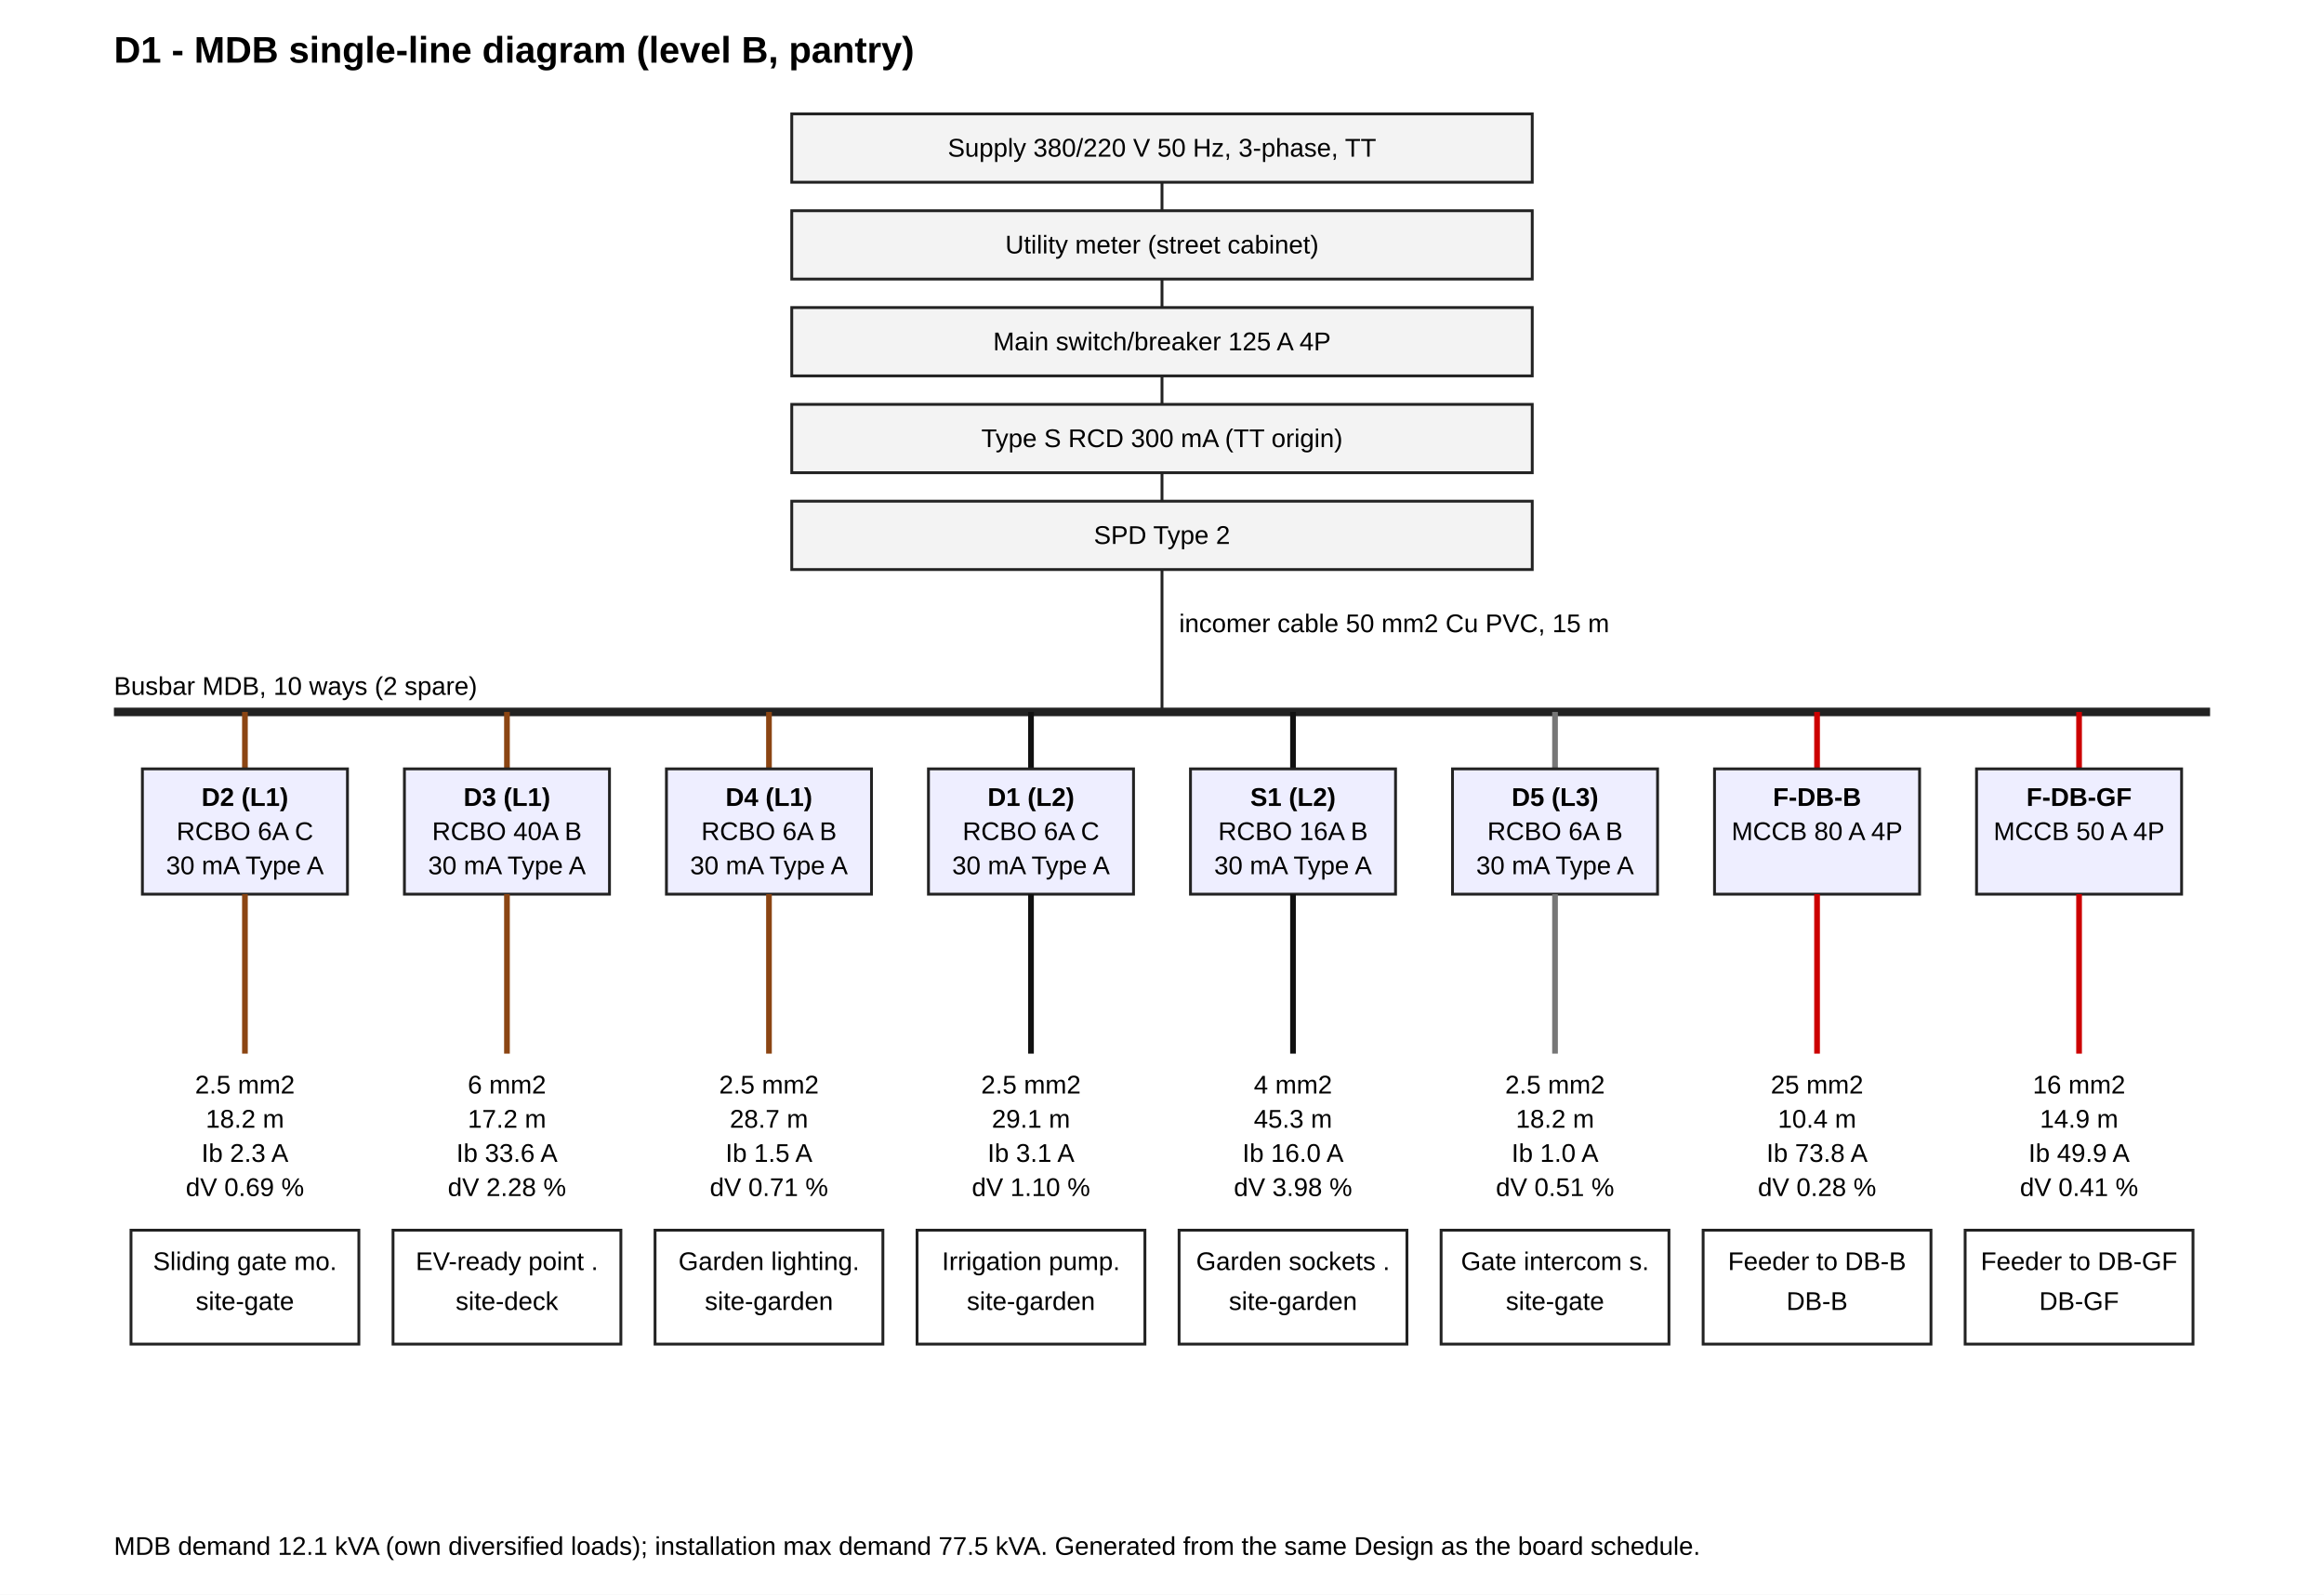
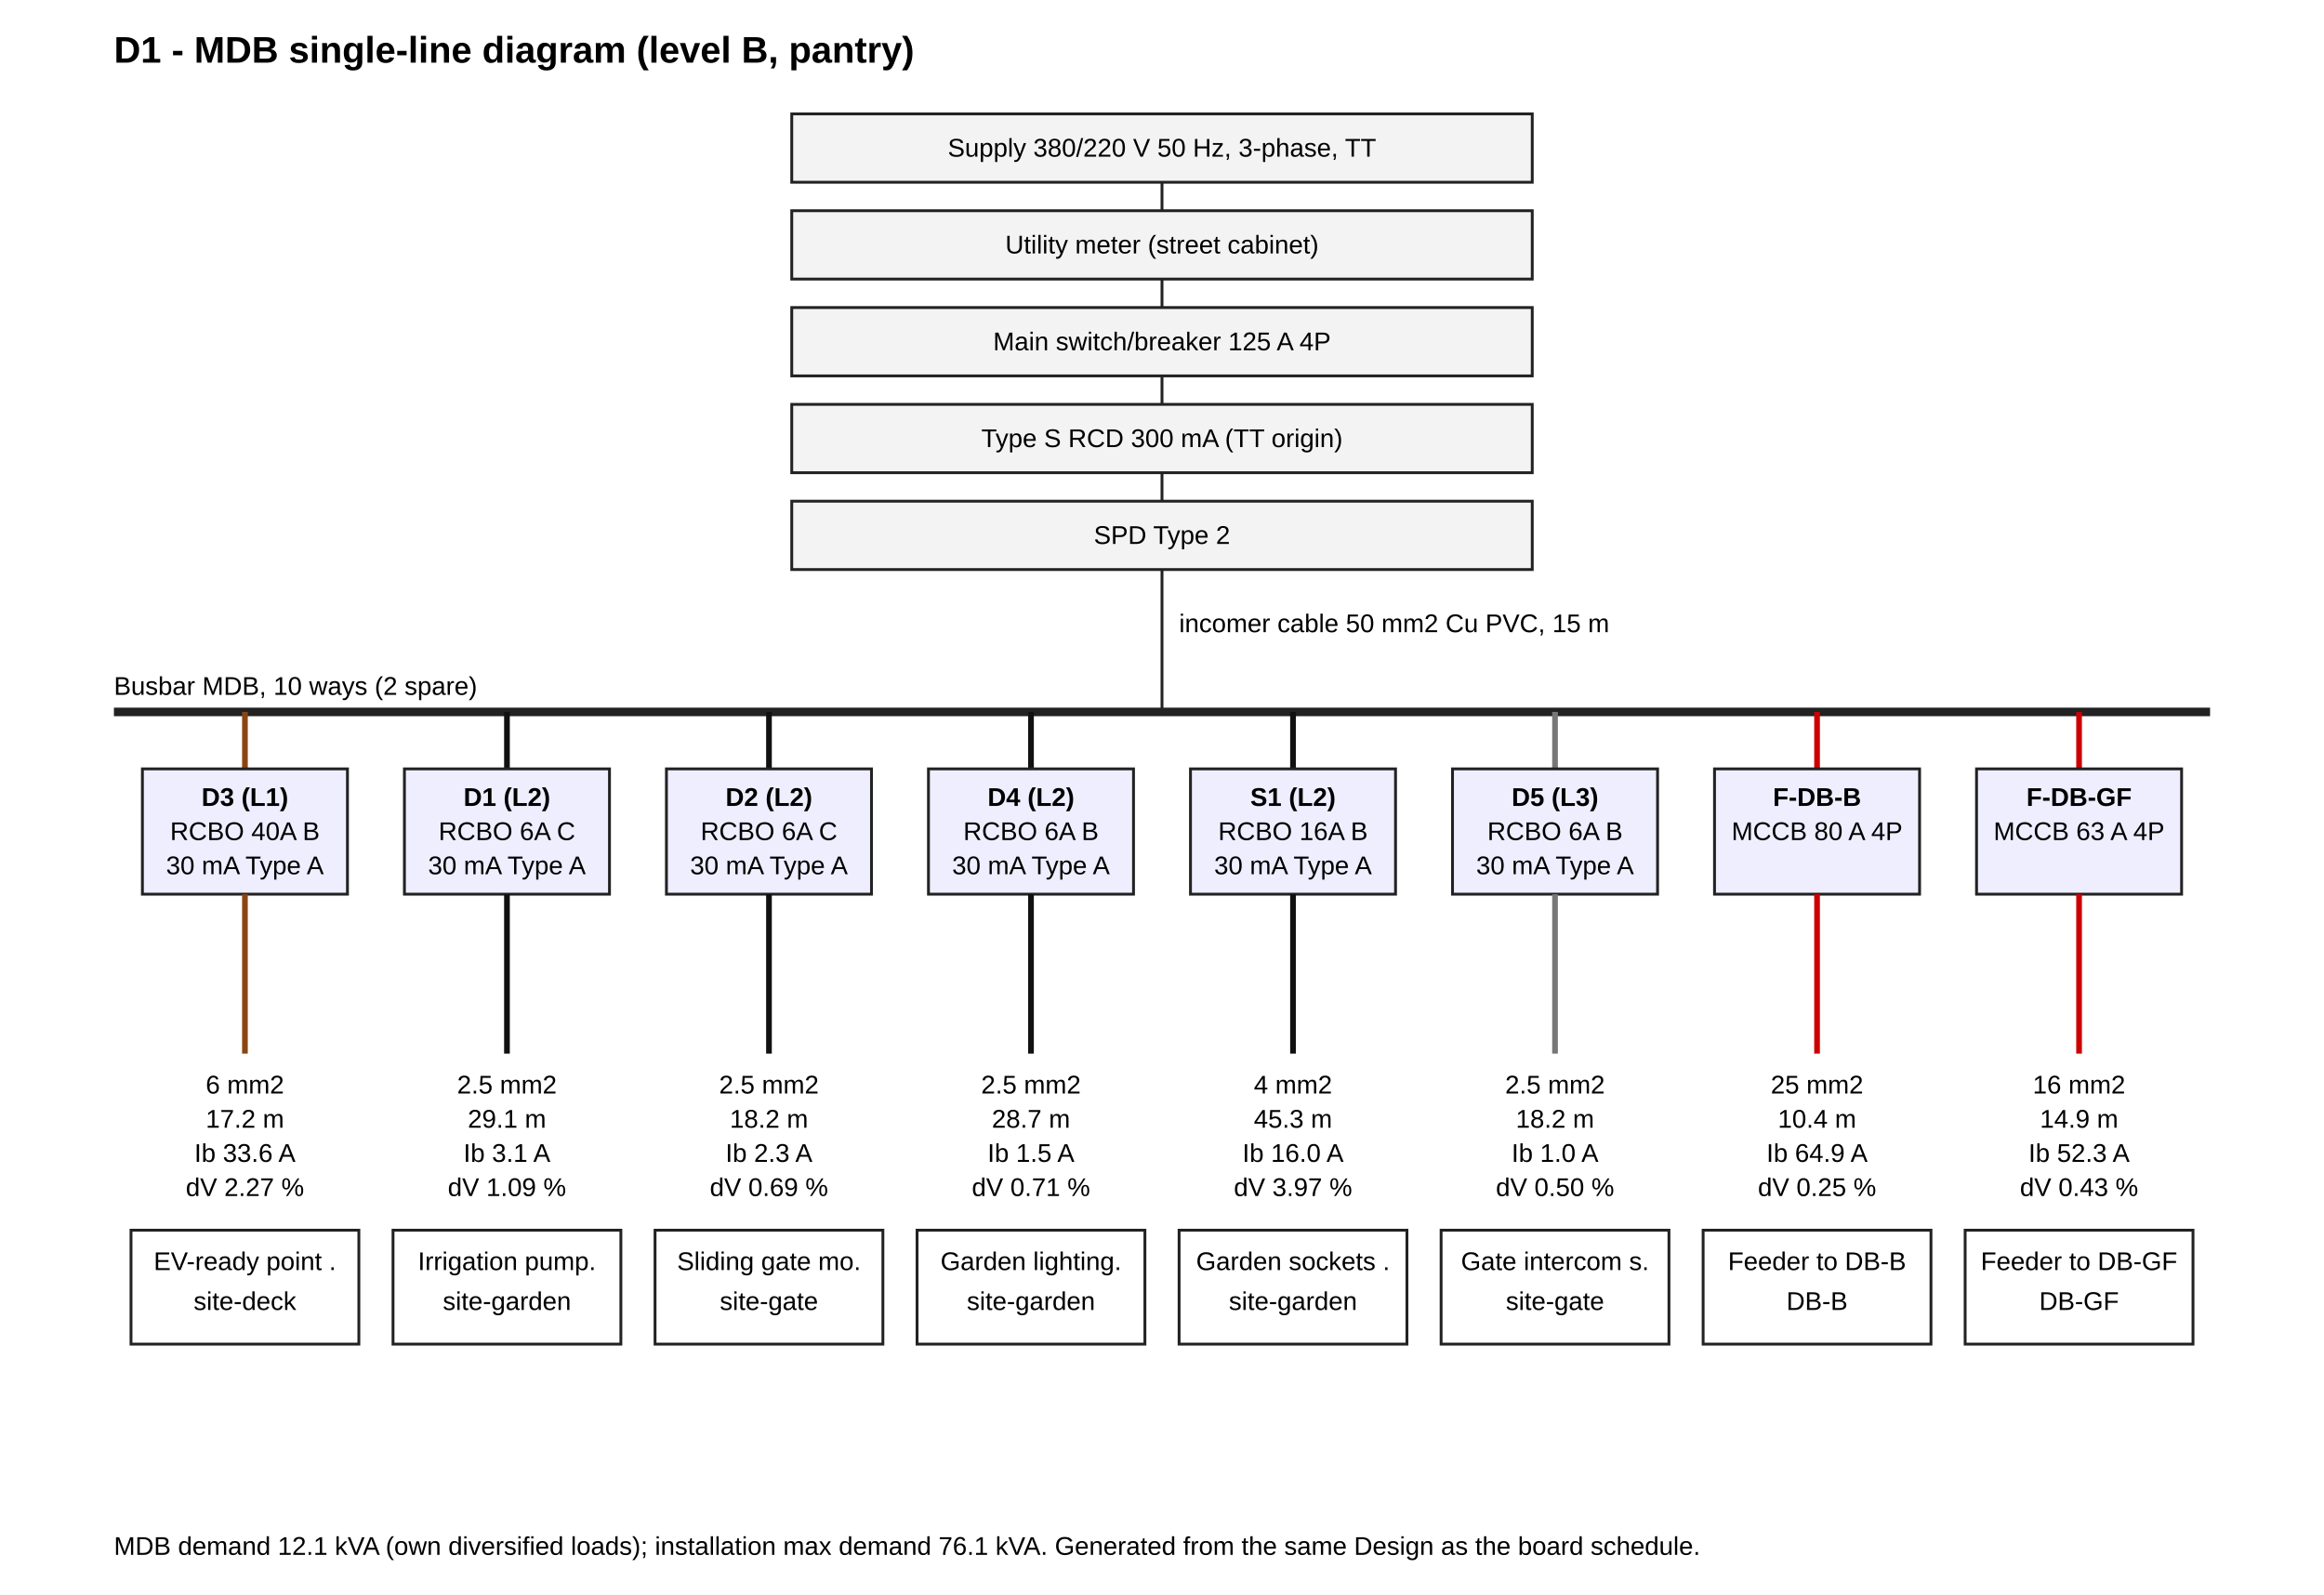
<svg xmlns="http://www.w3.org/2000/svg" width="816" height="560" viewBox="0 0 816 560" font-family="Arial,sans-serif" font-size="9">
  <rect width="816" height="560" fill="#fff" />
  <text x="40" y="22" font-size="13" font-weight="bold">D1 - MDB single-line diagram (level B, pantry)</text>
  <rect x="278" y="40" width="260" height="24" fill="#f3f3f3" stroke="#222" />
  <text x="408" y="55" text-anchor="middle">Supply 380/220 V 50 Hz, 3-phase, TT</text>
  <line x1="408" y1="64" x2="408" y2="74" stroke="#222" />
  <rect x="278" y="74" width="260" height="24" fill="#f3f3f3" stroke="#222" />
  <text x="408" y="89" text-anchor="middle">Utility meter (street cabinet)</text>
  <line x1="408" y1="98" x2="408" y2="108" stroke="#222" />
  <rect x="278" y="108" width="260" height="24" fill="#f3f3f3" stroke="#222" />
  <text x="408" y="123" text-anchor="middle">Main switch/breaker 125 A 4P</text>
  <line x1="408" y1="132" x2="408" y2="142" stroke="#222" />
  <rect x="278" y="142" width="260" height="24" fill="#f3f3f3" stroke="#222" />
  <text x="408" y="157" text-anchor="middle">Type S RCD 300 mA (TT origin)</text>
  <line x1="408" y1="166" x2="408" y2="176" stroke="#222" />
  <rect x="278" y="176" width="260" height="24" fill="#f3f3f3" stroke="#222" />
  <text x="408" y="191" text-anchor="middle">SPD Type 2</text>
  <line x1="408" y1="200" x2="408" y2="250" stroke="#222" />
  <text x="414" y="222">incomer cable 50 mm2 Cu PVC, 15 m</text>
  <line x1="40" y1="250" x2="776" y2="250" stroke="#222" stroke-width="3" />
  <text x="40" y="244">Busbar MDB, 10 ways (2 spare)</text>
-   <g id="MDB/D2">
+   <g id="MDB/D3">
    <line x1="86" y1="250" x2="86" y2="270" stroke="#8b4513" stroke-width="2" />
    <rect x="50" y="270" width="72" height="44" fill="#eef" stroke="#222" />
-     <text x="86" y="283" text-anchor="middle" font-weight="bold">D2 (L1)</text>
-     <text x="86" y="295" text-anchor="middle">RCBO 6A C</text>
+     <text x="86" y="283" text-anchor="middle" font-weight="bold">D3 (L1)</text>
+     <text x="86" y="295" text-anchor="middle">RCBO 40A B</text>
    <text x="86" y="307" text-anchor="middle">30 mA Type A</text>
    <line x1="86" y1="314" x2="86" y2="370" stroke="#8b4513" stroke-width="2" />
-     <text x="86" y="384" text-anchor="middle">2.5 mm2</text>
-     <text x="86" y="396" text-anchor="middle">18.2 m</text>
-     <text x="86" y="408" text-anchor="middle">Ib 2.3 A</text>
-     <text x="86" y="420" text-anchor="middle">dV 0.69 %</text>
+     <text x="86" y="384" text-anchor="middle">6 mm2</text>
+     <text x="86" y="396" text-anchor="middle">17.2 m</text>
+     <text x="86" y="408" text-anchor="middle">Ib 33.6 A</text>
+     <text x="86" y="420" text-anchor="middle">dV 2.27 %</text>
    <rect x="46" y="432" width="80" height="40" fill="#fff" stroke="#222" />
-     <text x="86" y="446" text-anchor="middle">Sliding gate mo.</text>
-     <text x="86" y="460" text-anchor="middle">site-gate</text>
+     <text x="86" y="446" text-anchor="middle">EV-ready point .</text>
+     <text x="86" y="460" text-anchor="middle">site-deck</text>
  </g>
-   <g id="MDB/D3">
-     <line x1="178" y1="250" x2="178" y2="270" stroke="#8b4513" stroke-width="2" />
+   <g id="MDB/D1">
+     <line x1="178" y1="250" x2="178" y2="270" stroke="#111" stroke-width="2" />
    <rect x="142" y="270" width="72" height="44" fill="#eef" stroke="#222" />
-     <text x="178" y="283" text-anchor="middle" font-weight="bold">D3 (L1)</text>
-     <text x="178" y="295" text-anchor="middle">RCBO 40A B</text>
+     <text x="178" y="283" text-anchor="middle" font-weight="bold">D1 (L2)</text>
+     <text x="178" y="295" text-anchor="middle">RCBO 6A C</text>
    <text x="178" y="307" text-anchor="middle">30 mA Type A</text>
-     <line x1="178" y1="314" x2="178" y2="370" stroke="#8b4513" stroke-width="2" />
-     <text x="178" y="384" text-anchor="middle">6 mm2</text>
-     <text x="178" y="396" text-anchor="middle">17.2 m</text>
-     <text x="178" y="408" text-anchor="middle">Ib 33.6 A</text>
-     <text x="178" y="420" text-anchor="middle">dV 2.28 %</text>
+     <line x1="178" y1="314" x2="178" y2="370" stroke="#111" stroke-width="2" />
+     <text x="178" y="384" text-anchor="middle">2.5 mm2</text>
+     <text x="178" y="396" text-anchor="middle">29.1 m</text>
+     <text x="178" y="408" text-anchor="middle">Ib 3.1 A</text>
+     <text x="178" y="420" text-anchor="middle">dV 1.09 %</text>
    <rect x="138" y="432" width="80" height="40" fill="#fff" stroke="#222" />
-     <text x="178" y="446" text-anchor="middle">EV-ready point .</text>
-     <text x="178" y="460" text-anchor="middle">site-deck</text>
+     <text x="178" y="446" text-anchor="middle">Irrigation pump.</text>
+     <text x="178" y="460" text-anchor="middle">site-garden</text>
+   </g>
+   <g id="MDB/D2">
+     <line x1="270" y1="250" x2="270" y2="270" stroke="#111" stroke-width="2" />
+     <rect x="234" y="270" width="72" height="44" fill="#eef" stroke="#222" />
+     <text x="270" y="283" text-anchor="middle" font-weight="bold">D2 (L2)</text>
+     <text x="270" y="295" text-anchor="middle">RCBO 6A C</text>
+     <text x="270" y="307" text-anchor="middle">30 mA Type A</text>
+     <line x1="270" y1="314" x2="270" y2="370" stroke="#111" stroke-width="2" />
+     <text x="270" y="384" text-anchor="middle">2.5 mm2</text>
+     <text x="270" y="396" text-anchor="middle">18.2 m</text>
+     <text x="270" y="408" text-anchor="middle">Ib 2.3 A</text>
+     <text x="270" y="420" text-anchor="middle">dV 0.69 %</text>
+     <rect x="230" y="432" width="80" height="40" fill="#fff" stroke="#222" />
+     <text x="270" y="446" text-anchor="middle">Sliding gate mo.</text>
+     <text x="270" y="460" text-anchor="middle">site-gate</text>
  </g>
  <g id="MDB/D4">
-     <line x1="270" y1="250" x2="270" y2="270" stroke="#8b4513" stroke-width="2" />
-     <rect x="234" y="270" width="72" height="44" fill="#eef" stroke="#222" />
-     <text x="270" y="283" text-anchor="middle" font-weight="bold">D4 (L1)</text>
-     <text x="270" y="295" text-anchor="middle">RCBO 6A B</text>
-     <text x="270" y="307" text-anchor="middle">30 mA Type A</text>
-     <line x1="270" y1="314" x2="270" y2="370" stroke="#8b4513" stroke-width="2" />
-     <text x="270" y="384" text-anchor="middle">2.5 mm2</text>
-     <text x="270" y="396" text-anchor="middle">28.7 m</text>
-     <text x="270" y="408" text-anchor="middle">Ib 1.5 A</text>
-     <text x="270" y="420" text-anchor="middle">dV 0.71 %</text>
-     <rect x="230" y="432" width="80" height="40" fill="#fff" stroke="#222" />
-     <text x="270" y="446" text-anchor="middle">Garden lighting.</text>
-     <text x="270" y="460" text-anchor="middle">site-garden</text>
-   </g>
-   <g id="MDB/D1">
    <line x1="362" y1="250" x2="362" y2="270" stroke="#111" stroke-width="2" />
    <rect x="326" y="270" width="72" height="44" fill="#eef" stroke="#222" />
-     <text x="362" y="283" text-anchor="middle" font-weight="bold">D1 (L2)</text>
-     <text x="362" y="295" text-anchor="middle">RCBO 6A C</text>
+     <text x="362" y="283" text-anchor="middle" font-weight="bold">D4 (L2)</text>
+     <text x="362" y="295" text-anchor="middle">RCBO 6A B</text>
    <text x="362" y="307" text-anchor="middle">30 mA Type A</text>
    <line x1="362" y1="314" x2="362" y2="370" stroke="#111" stroke-width="2" />
    <text x="362" y="384" text-anchor="middle">2.5 mm2</text>
-     <text x="362" y="396" text-anchor="middle">29.1 m</text>
-     <text x="362" y="408" text-anchor="middle">Ib 3.1 A</text>
-     <text x="362" y="420" text-anchor="middle">dV 1.10 %</text>
+     <text x="362" y="396" text-anchor="middle">28.7 m</text>
+     <text x="362" y="408" text-anchor="middle">Ib 1.5 A</text>
+     <text x="362" y="420" text-anchor="middle">dV 0.71 %</text>
    <rect x="322" y="432" width="80" height="40" fill="#fff" stroke="#222" />
-     <text x="362" y="446" text-anchor="middle">Irrigation pump.</text>
+     <text x="362" y="446" text-anchor="middle">Garden lighting.</text>
    <text x="362" y="460" text-anchor="middle">site-garden</text>
  </g>
  <g id="MDB/S1">
    <line x1="454" y1="250" x2="454" y2="270" stroke="#111" stroke-width="2" />
    <rect x="418" y="270" width="72" height="44" fill="#eef" stroke="#222" />
    <text x="454" y="283" text-anchor="middle" font-weight="bold">S1 (L2)</text>
    <text x="454" y="295" text-anchor="middle">RCBO 16A B</text>
    <text x="454" y="307" text-anchor="middle">30 mA Type A</text>
    <line x1="454" y1="314" x2="454" y2="370" stroke="#111" stroke-width="2" />
    <text x="454" y="384" text-anchor="middle">4 mm2</text>
    <text x="454" y="396" text-anchor="middle">45.3 m</text>
    <text x="454" y="408" text-anchor="middle">Ib 16.0 A</text>
-     <text x="454" y="420" text-anchor="middle">dV 3.98 %</text>
+     <text x="454" y="420" text-anchor="middle">dV 3.97 %</text>
    <rect x="414" y="432" width="80" height="40" fill="#fff" stroke="#222" />
    <text x="454" y="446" text-anchor="middle">Garden sockets .</text>
    <text x="454" y="460" text-anchor="middle">site-garden</text>
  </g>
  <g id="MDB/D5">
    <line x1="546" y1="250" x2="546" y2="270" stroke="#777" stroke-width="2" />
    <rect x="510" y="270" width="72" height="44" fill="#eef" stroke="#222" />
    <text x="546" y="283" text-anchor="middle" font-weight="bold">D5 (L3)</text>
    <text x="546" y="295" text-anchor="middle">RCBO 6A B</text>
    <text x="546" y="307" text-anchor="middle">30 mA Type A</text>
    <line x1="546" y1="314" x2="546" y2="370" stroke="#777" stroke-width="2" />
    <text x="546" y="384" text-anchor="middle">2.5 mm2</text>
    <text x="546" y="396" text-anchor="middle">18.2 m</text>
    <text x="546" y="408" text-anchor="middle">Ib 1.0 A</text>
-     <text x="546" y="420" text-anchor="middle">dV 0.51 %</text>
+     <text x="546" y="420" text-anchor="middle">dV 0.50 %</text>
    <rect x="506" y="432" width="80" height="40" fill="#fff" stroke="#222" />
    <text x="546" y="446" text-anchor="middle">Gate intercom s.</text>
    <text x="546" y="460" text-anchor="middle">site-gate</text>
  </g>
  <g id="MDB/F-DB-B">
    <line x1="638" y1="250" x2="638" y2="270" stroke="#c00" stroke-width="2" />
    <rect x="602" y="270" width="72" height="44" fill="#eef" stroke="#222" />
    <text x="638" y="283" text-anchor="middle" font-weight="bold">F-DB-B</text>
    <text x="638" y="295" text-anchor="middle">MCCB 80 A 4P</text>
    <text x="638" y="307" text-anchor="middle" />
    <line x1="638" y1="314" x2="638" y2="370" stroke="#c00" stroke-width="2" />
    <text x="638" y="384" text-anchor="middle">25 mm2</text>
    <text x="638" y="396" text-anchor="middle">10.4 m</text>
-     <text x="638" y="408" text-anchor="middle">Ib 73.8 A</text>
-     <text x="638" y="420" text-anchor="middle">dV 0.28 %</text>
+     <text x="638" y="408" text-anchor="middle">Ib 64.9 A</text>
+     <text x="638" y="420" text-anchor="middle">dV 0.25 %</text>
    <rect x="598" y="432" width="80" height="40" fill="#fff" stroke="#222" />
    <text x="638" y="446" text-anchor="middle">Feeder to DB-B</text>
    <text x="638" y="460" text-anchor="middle">DB-B</text>
  </g>
  <g id="MDB/F-DB-GF">
    <line x1="730" y1="250" x2="730" y2="270" stroke="#c00" stroke-width="2" />
    <rect x="694" y="270" width="72" height="44" fill="#eef" stroke="#222" />
    <text x="730" y="283" text-anchor="middle" font-weight="bold">F-DB-GF</text>
-     <text x="730" y="295" text-anchor="middle">MCCB 50 A 4P</text>
+     <text x="730" y="295" text-anchor="middle">MCCB 63 A 4P</text>
    <text x="730" y="307" text-anchor="middle" />
    <line x1="730" y1="314" x2="730" y2="370" stroke="#c00" stroke-width="2" />
    <text x="730" y="384" text-anchor="middle">16 mm2</text>
    <text x="730" y="396" text-anchor="middle">14.9 m</text>
-     <text x="730" y="408" text-anchor="middle">Ib 49.9 A</text>
-     <text x="730" y="420" text-anchor="middle">dV 0.41 %</text>
+     <text x="730" y="408" text-anchor="middle">Ib 52.3 A</text>
+     <text x="730" y="420" text-anchor="middle">dV 0.43 %</text>
    <rect x="690" y="432" width="80" height="40" fill="#fff" stroke="#222" />
    <text x="730" y="446" text-anchor="middle">Feeder to DB-GF</text>
    <text x="730" y="460" text-anchor="middle">DB-GF</text>
  </g>
-   <text x="40" y="546">MDB demand 12.1 kVA (own diversified loads); installation max demand 77.5 kVA. Generated from the same Design as the board schedule.</text>
+   <text x="40" y="546">MDB demand 12.1 kVA (own diversified loads); installation max demand 76.1 kVA. Generated from the same Design as the board schedule.</text>
</svg>
